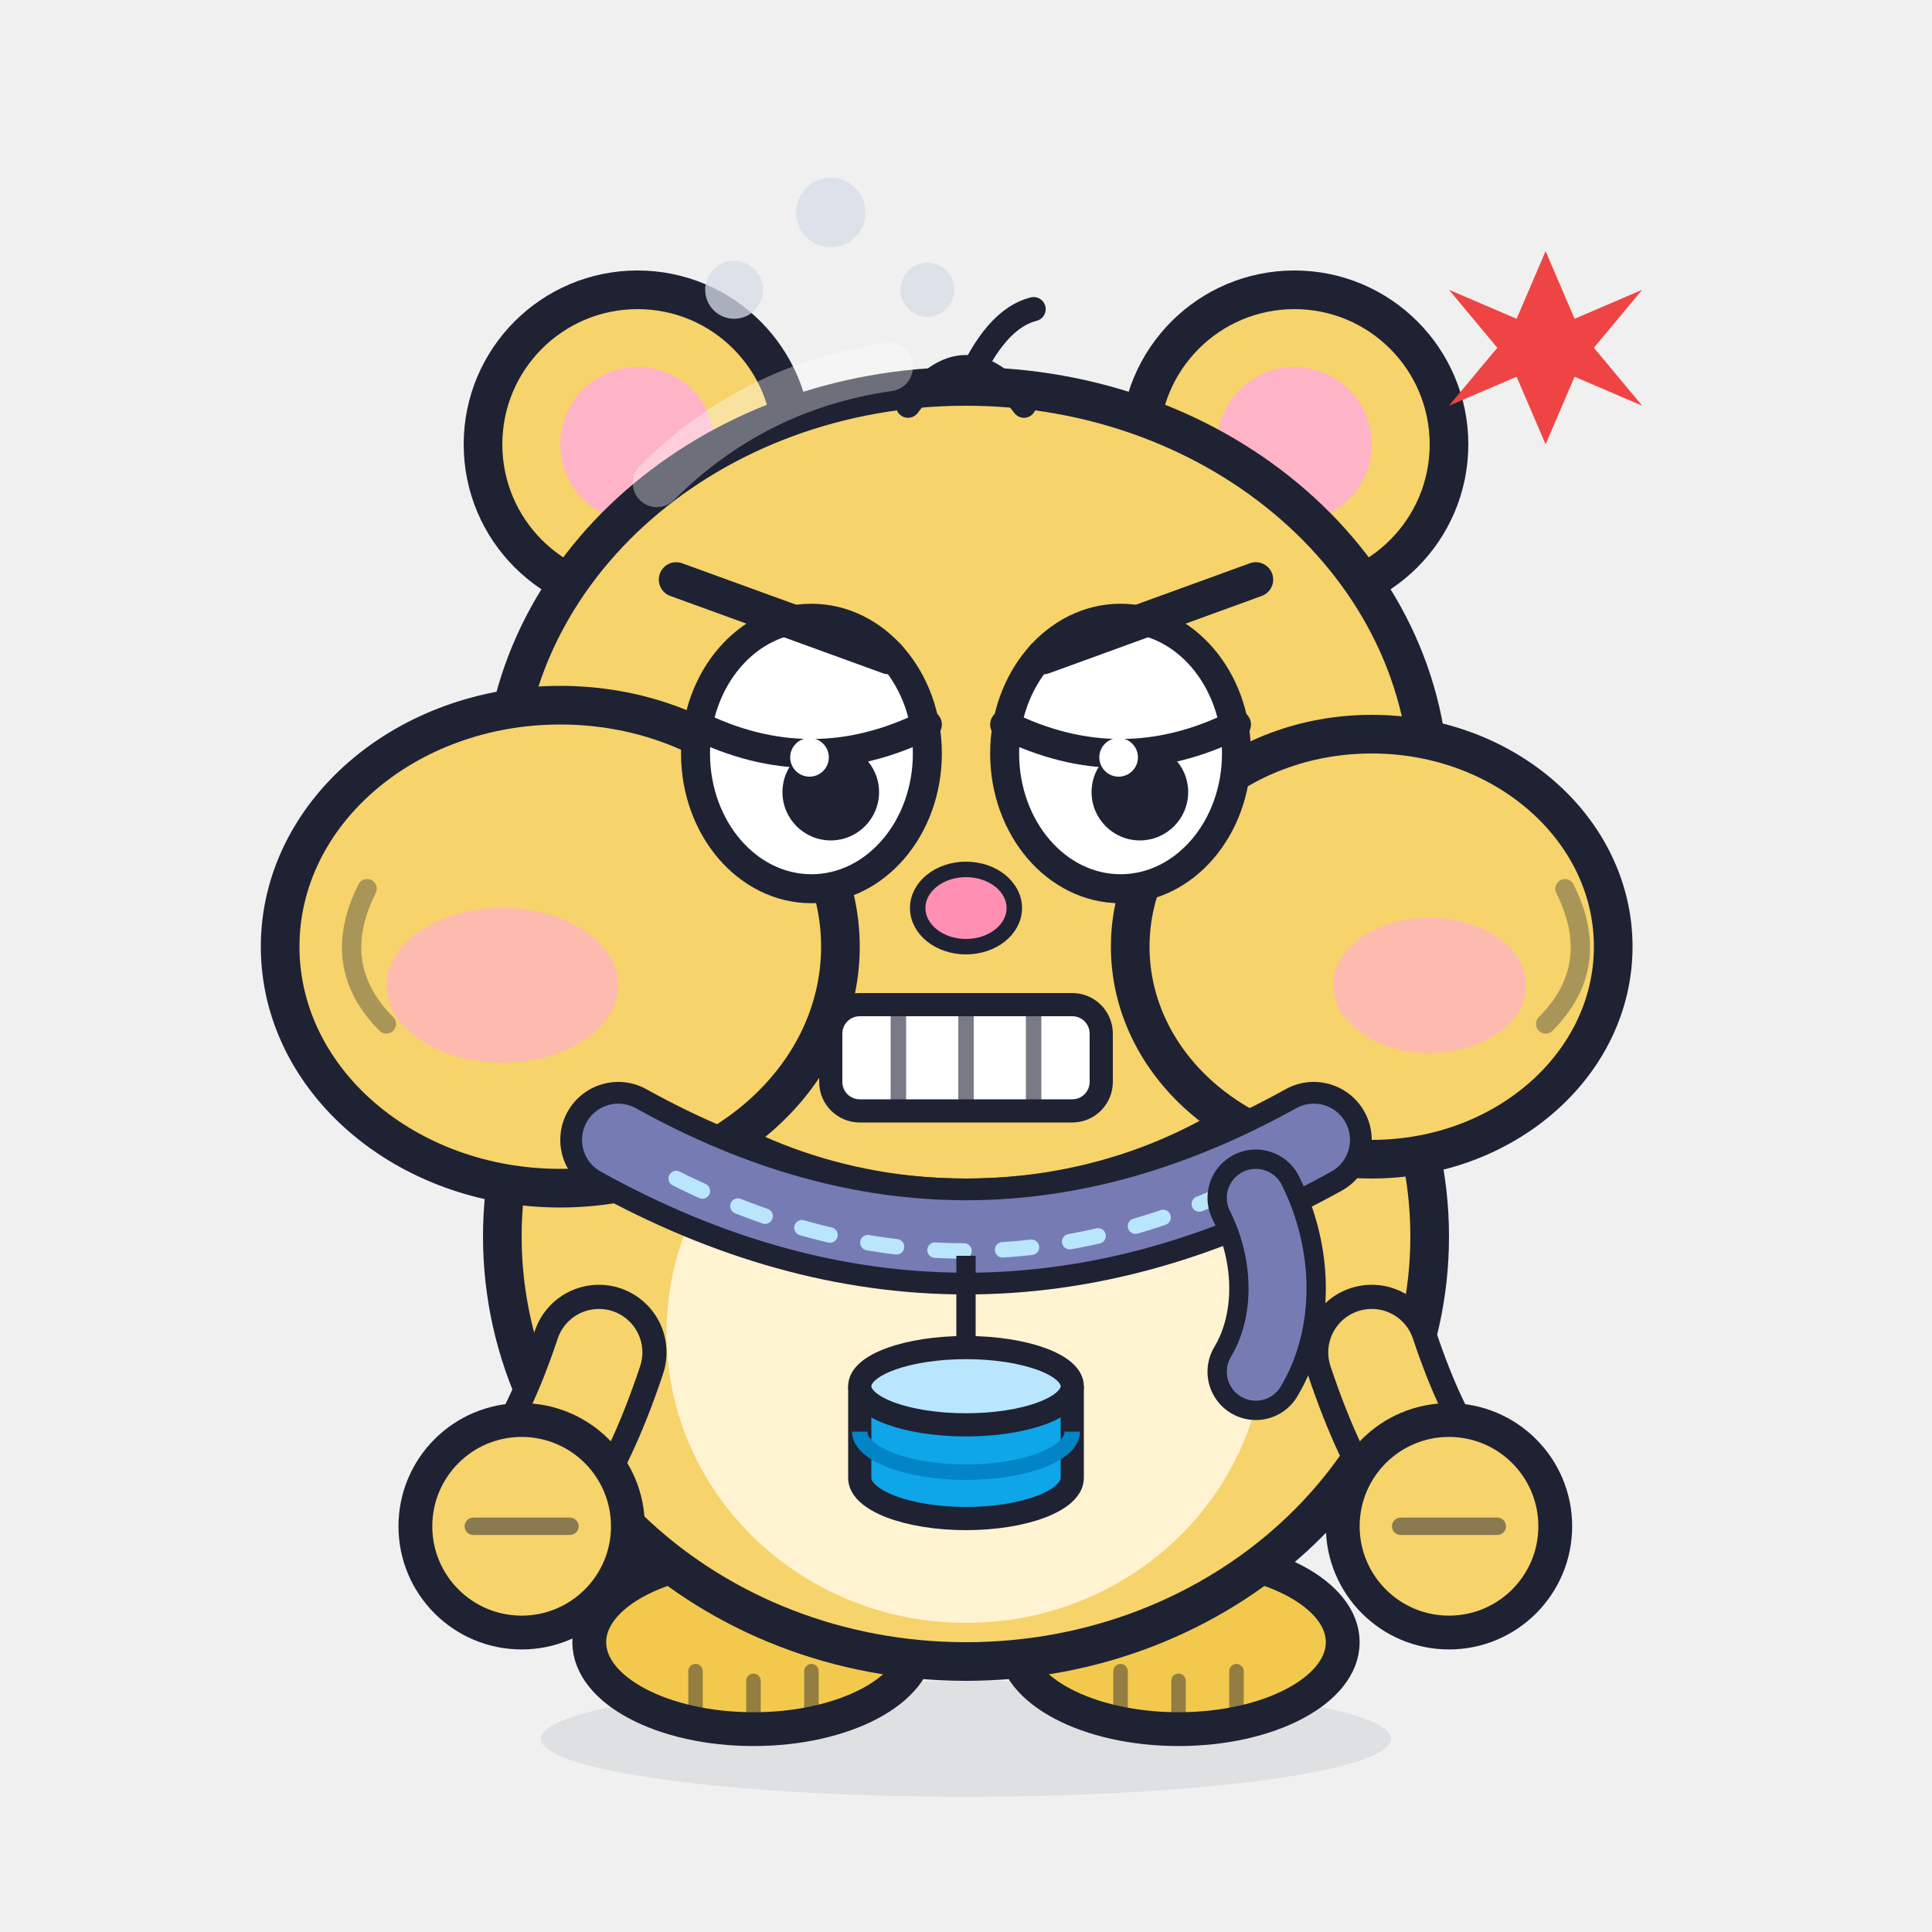
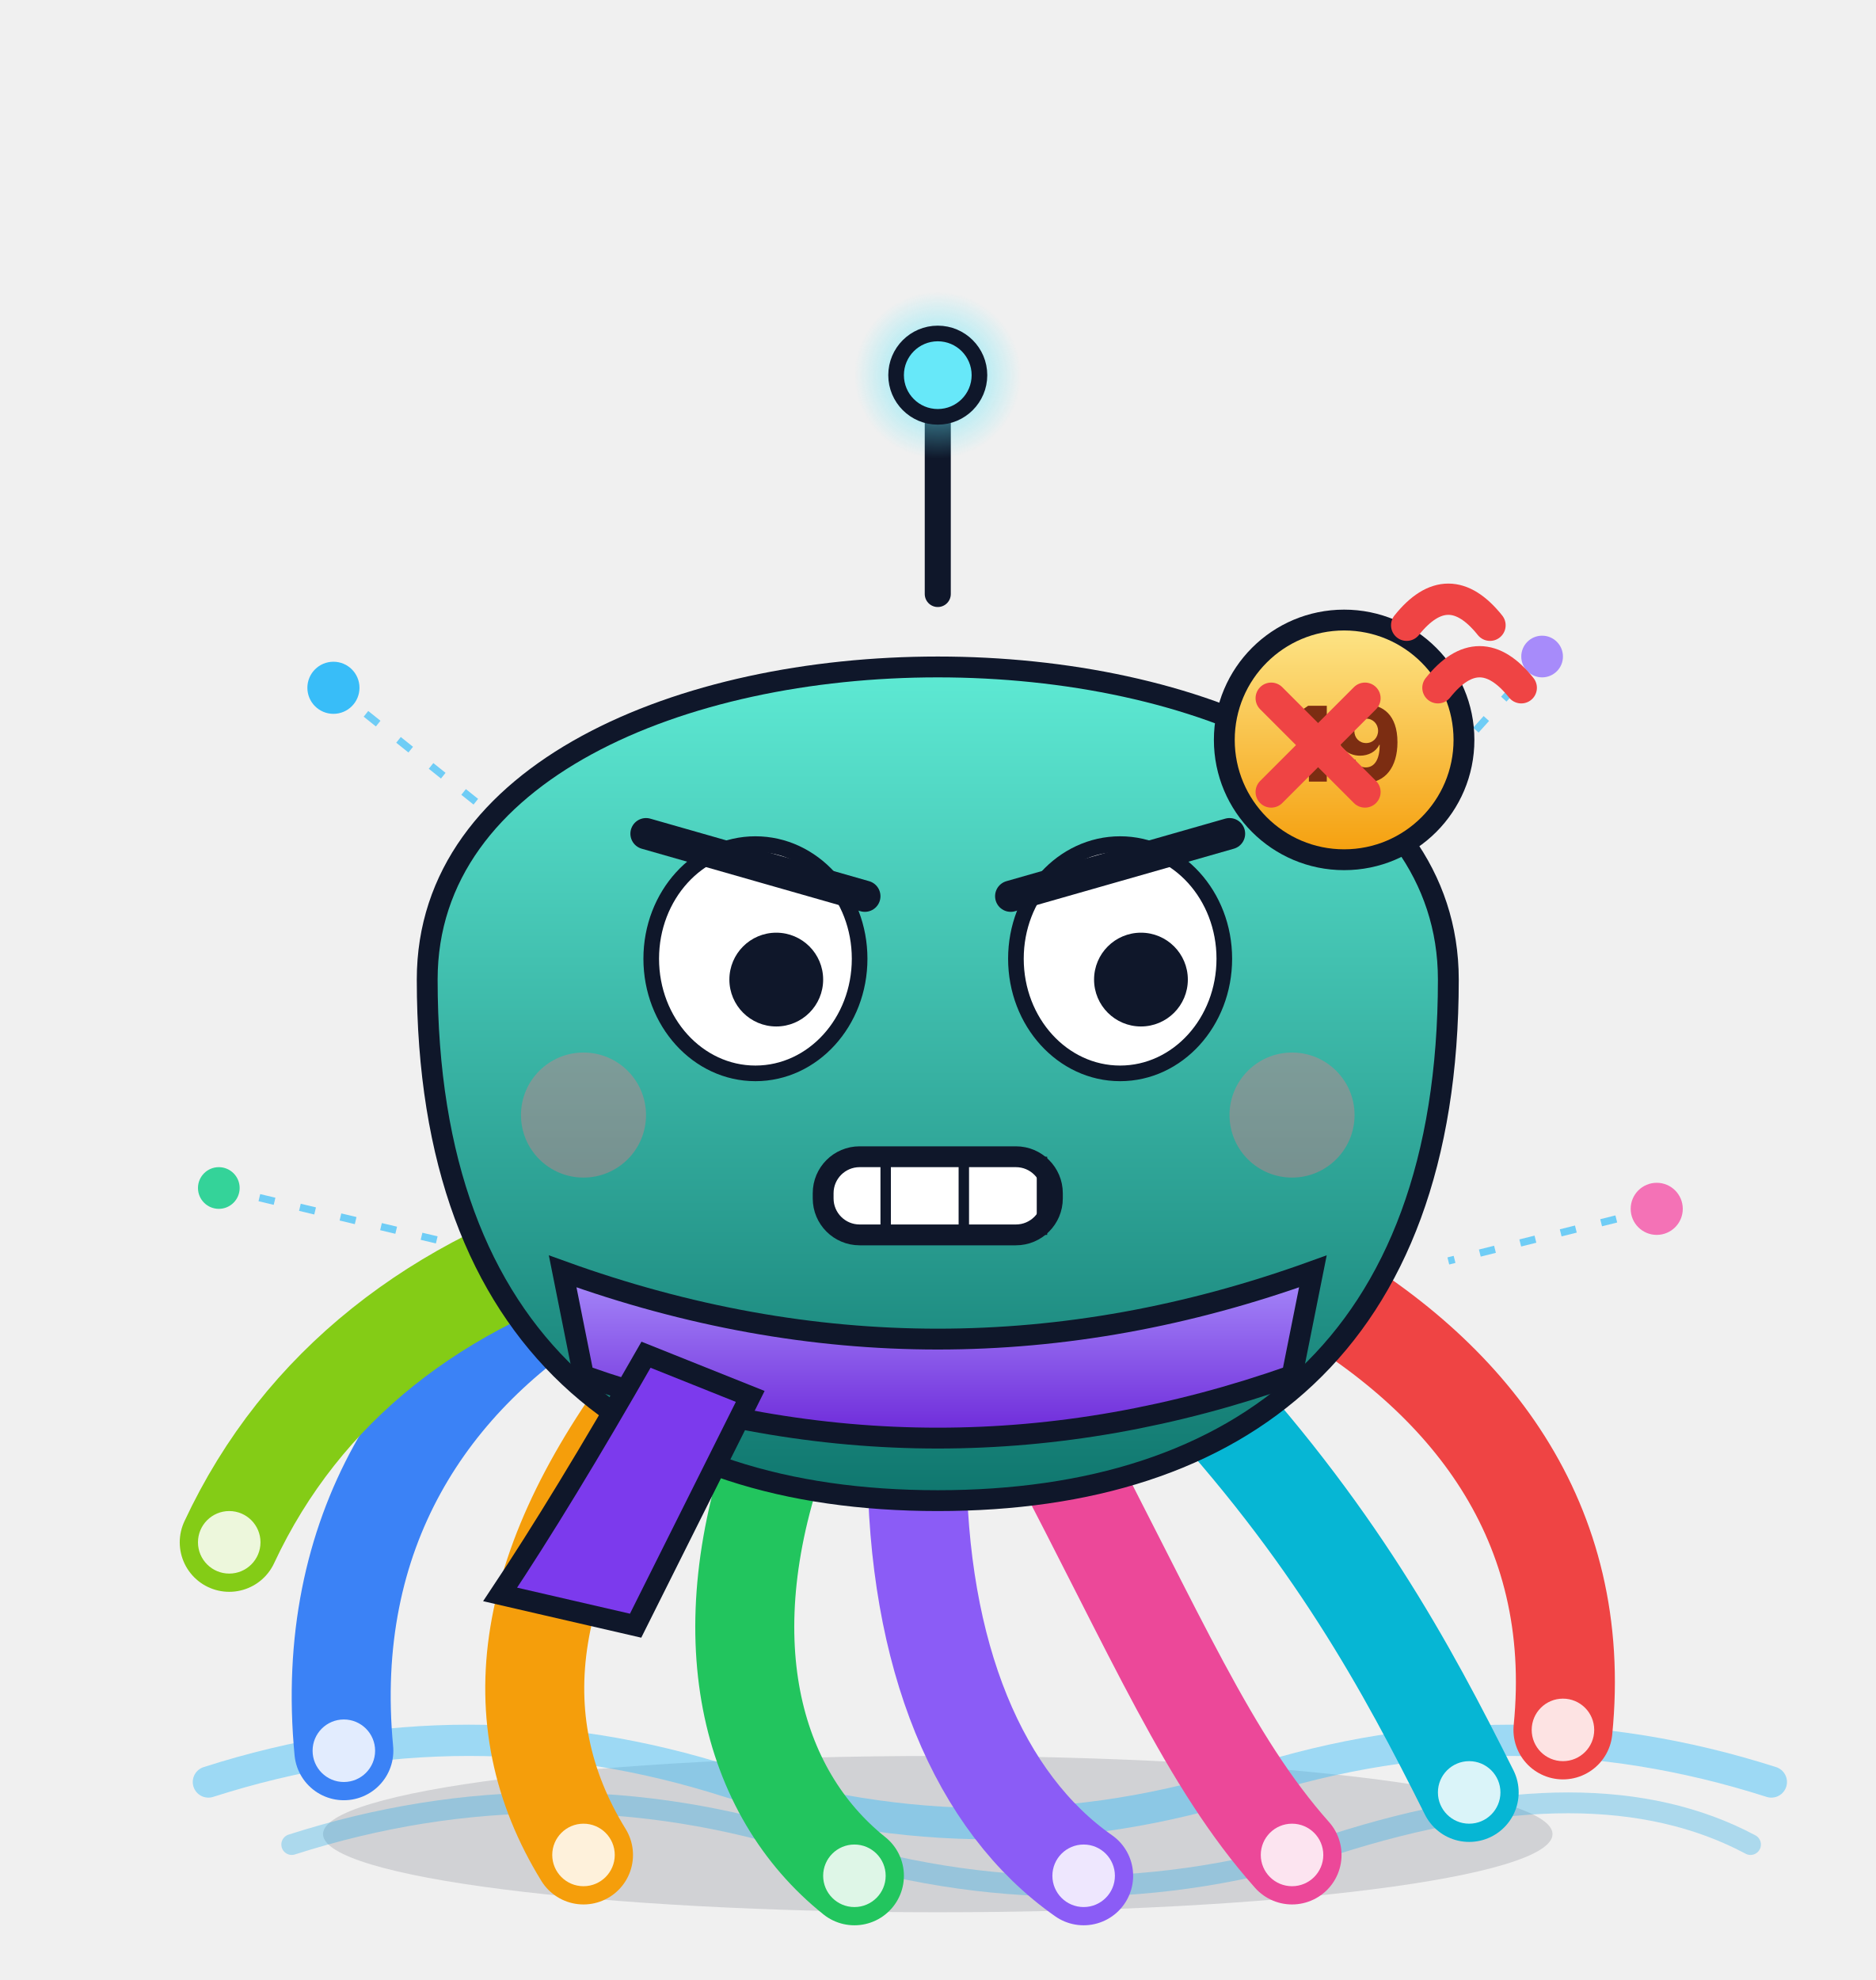
- <svg xmlns="http://www.w3.org/2000/svg" viewBox="0 0 200 200" width="88" height="88" role="img" aria-label="数据仓鼠仓仓 · 愤怒 Angry">
-   <style>
-   .ex-motion { animation: ex-shake .24s ease-in-out infinite; transform-box: fill-box; transform-origin: 50% 50%; }
-   .ex-anim-tear { animation: ex-tear 1.8s ease-in infinite; transform-box: fill-box; transform-origin: center; }
-   .ex-anim-sweat { animation: ex-tear 1.5s ease-in infinite; transform-box: fill-box; transform-origin: center; }
-   .ex-anim-heart { animation: ex-heart 2.2s ease-out infinite; transform-box: fill-box; transform-origin: center; }
-   .ex-anim-spark { animation: ex-spark 1.9s ease-in-out infinite; transform-box: fill-box; transform-origin: center; }
-   .ex-anim-rain { animation: ex-rain 1.4s linear infinite; transform-box: fill-box; transform-origin: center; }
-   .ex-anim-confetti { animation: ex-confetti 2.4s linear infinite; transform-box: fill-box; transform-origin: center; }
-   .ex-anim-pulse { animation: ex-pulse 1.6s ease-in-out infinite; transform-box: fill-box; transform-origin: center; }
-   .ex-anim-knock { animation: ex-knock 0.55s ease-in-out infinite; transform-box: fill-box; transform-origin: center; }
-   .ex-anim-knockline { animation: ex-knockline 0.55s ease-out infinite; transform-box: fill-box; transform-origin: center; }
-   .ex-anim-palm { animation: ex-palm 0.9s ease-in-out infinite; transform-box: fill-box; transform-origin: center; }
-   .ex-anim-steam { animation: ex-steam 1.8s ease-out infinite; transform-box: fill-box; transform-origin: center; }
-   .ex-anim-shock { animation: ex-shock 0.5s ease-in-out infinite; transform-box: fill-box; transform-origin: center; }
-   @keyframes ex-bob { 0%,100% { transform: translateY(0); } 50% { transform: translateY(-2.5px); } }
-   @keyframes ex-bounce { 0%,100% { transform: translateY(0); } 40% { transform: translateY(-6px); } 60% { transform: translateY(-2px); } }
-   @keyframes ex-tremble { 0%,100% { transform: translateX(0); } 25% { transform: translateX(-1px); } 75% { transform: translateX(1px); } }
-   @keyframes ex-sway { 0%,100% { transform: rotate(0deg); } 50% { transform: rotate(2deg); } }
-   @keyframes ex-shake { 0%,100% { transform: translateX(0); } 20% { transform: translateX(-4.24px); } 40% { transform: translateX(4.24px); } 60% { transform: translateX(-2.75px); } 80% { transform: translateX(1.75px); } }
-   @keyframes ex-tear { 0% { transform: translateY(0); opacity: 0; } 18% { opacity: 1; } 100% { transform: translateY(8.58px); opacity: 0; } }
-   @keyframes ex-heart { 0% { transform: translateY(0) scale(.65); opacity: 0; } 20% { opacity: 1; } 100% { transform: translateY(-14.04px) scale(1.15); opacity: 0; } }
-   @keyframes ex-spark { 0%,100% { transform: scale(.6) rotate(0deg); opacity: .3; } 50% { transform: scale(1.15) rotate(25deg); opacity: 1; } }
-   @keyframes ex-rain { 0% { transform: translateY(0); opacity: 0; } 20% { opacity: 1; } 100% { transform: translateY(9.36px); opacity: 0; } }
-   @keyframes ex-confetti { 0% { transform: translateY(-4px) rotate(0deg); opacity: 1; } 100% { transform: translateY(14px) rotate(200deg); opacity: 0; } }
-   @keyframes ex-pulse { 0%,100% { transform: scale(1); opacity: .35; } 50% { transform: scale(1.18); opacity: .7; } }
-   @keyframes ex-knock { 0%,100% { transform: translateX(3.51px); } 35% { transform: translateX(0); } }
-   @keyframes ex-knockline { 0%,100% { transform: scaleX(.6); opacity: .35; } 35% { transform: scaleX(1); opacity: 1; } }
-   @keyframes ex-palm { 0%,100% { transform: translateY(0) rotate(0deg); } 50% { transform: translateY(-1px) rotate(-4deg); } }
-   @keyframes ex-steam { 0% { transform: translateY(0); opacity: .7; } 100% { transform: translateY(-7.02px); opacity: 0; } }
-   @keyframes ex-shock { 0%,100% { transform: scaleX(.7); opacity: .4; } 50% { transform: scaleX(1.25); opacity: 1; } }
-   @keyframes ex-drift { 0%,100% { transform: translateY(0); } 50% { transform: translateY(-1.56px); } }
-   @media (prefers-reduced-motion: reduce) {
-     .ex-motion, [class*="ex-anim-"] { animation: none !important; }
-   }
-   </style>
-   <g class="ex-motion ex-angry">
-     <g class="ex-base">
-       <ellipse cx="100" cy="180" rx="44" ry="6" fill="#1E2233" opacity=".08" />
-       <path d="M146 148c7 0 10 4 7 9" fill="none" stroke="#1E2233" stroke-width="4" stroke-linecap="round" />
-       <g fill="#F2C94C" stroke="#1E2233" stroke-width="3.5">
-         <ellipse cx="78" cy="170" rx="17" ry="9" />
-         <ellipse cx="122" cy="170" rx="17" ry="9" />
-       </g>
-       <g stroke="#1E2233" stroke-width="1.5" opacity=".45" stroke-linecap="round">
-         <path d="M72 173v4" />
-         <path d="M78 174v4" />
-         <path d="M84 173v4" />
-         <path d="M116 173v4" />
-         <path d="M122 174v4" />
-         <path d="M128 173v4" />
-       </g>
-       <ellipse cx="100" cy="128" rx="48" ry="44" fill="#F6D36B" stroke="#1E2233" stroke-width="4" />
-       <ellipse cx="100" cy="138" rx="31" ry="30" fill="#FFF3D1" />
-       <g fill="#F6D36B" stroke="#1E2233" stroke-width="4">
-         <circle cx="66" cy="46" r="16" />
-         <circle cx="134" cy="46" r="16" />
-       </g>
-       <g fill="#FFB3C7">
-         <circle cx="66" cy="46" r="8" />
-         <circle cx="134" cy="46" r="8" />
-       </g>
-       <ellipse cx="100" cy="82" rx="48" ry="42" fill="#F6D36B" stroke="#1E2233" stroke-width="4" />
-       <path d="M94 42q6-8 12 0M100 40q3-7 7-8" fill="none" stroke="#1E2233" stroke-width="2.5" stroke-linecap="round" />
-       <g fill="#F6D36B" stroke="#1E2233" stroke-width="4">
-         <ellipse cx="58" cy="98" rx="29" ry="25" />
-         <ellipse cx="142" cy="98" rx="25" ry="22" />
-       </g>
-       <path d="M38 92q-4 8 2 14M162 92q4 8-2 14" fill="none" stroke="#1E2233" stroke-width="2" opacity=".35" stroke-linecap="round" />
-       <path d="M64 118q36 20 72 0" fill="none" stroke="#1E2233" stroke-width="12" stroke-linecap="round" />
-       <path d="M64 118q36 20 72 0" fill="none" stroke="#777BB4" stroke-width="7.5" stroke-linecap="round" />
-       <path d="M70 122q30 15 60 0" fill="none" stroke="#BAE6FD" stroke-width="1.6" stroke-linecap="round" stroke-dasharray="3 4" />
-       <path d="M130 124c3 6 3 13 0 18" fill="none" stroke="#1E2233" stroke-width="10" stroke-linecap="round" />
-       <path d="M130 124c3 6 3 13 0 18" fill="none" stroke="#777BB4" stroke-width="6" stroke-linecap="round" />
-       <line x1="100" y1="130" x2="100" y2="140" stroke="#1E2233" stroke-width="2" />
-       <path d="M89 143.5v9.5c0 2.3 4.9 4.2 11 4.2s11-1.9 11-4.2v-9.5" fill="#0EA5E9" stroke="#1E2233" stroke-width="2.4" stroke-linejoin="round" />
-       <ellipse cx="100" cy="143.5" rx="11" ry="4" fill="#BAE6FD" stroke="#1E2233" stroke-width="2.4" />
-       <path d="M89 148.2c0 2.3 4.9 4.2 11 4.2s11-1.9 11-4.2" fill="none" stroke="#0284C7" stroke-width="1.6" />
-       <path d="M68 50q10-10 24-12" fill="none" stroke="#FFF" stroke-width="5" opacity=".35" stroke-linecap="round" />
+ <svg xmlns="http://www.w3.org/2000/svg" viewBox="0 0 360 380" width="360" height="380" role="img" aria-labelledby="petTitle petDesc">
+   <defs>
+     <linearGradient id="bodyGrad" x1="0" y1="0" x2="0" y2="1">
+       <stop offset="0" stop-color="#5EEAD4" />
+       <stop offset="1" stop-color="#0F766E" />
+     </linearGradient>
+     <linearGradient id="scarfGrad" x1="0" y1="0" x2="0" y2="1">
+       <stop offset="0" stop-color="#A78BFA" />
+       <stop offset="1" stop-color="#6D28D9" />
+     </linearGradient>
+     <linearGradient id="badgeGrad" x1="0" y1="0" x2="0" y2="1">
+       <stop offset="0" stop-color="#FDE68A" />
+       <stop offset="1" stop-color="#F59E0B" />
+     </linearGradient>
+     <radialGradient id="glow">
+       <stop offset="0" stop-color="#67E8F9" stop-opacity=".9" />
+       <stop offset="1" stop-color="#67E8F9" stop-opacity="0" />
+     </radialGradient>
+     <style>
+       .pet-bob { animation: petBob 5.2s ease-in-out infinite; transform-box: fill-box; transform-origin: 50% 100%; }
+       .spark { animation: petSpark 2.6s ease-in-out infinite; }
+       .tear { animation: petTear 2.2s ease-in infinite; }
+       @keyframes petBob { 0%, 100% { transform: translateY(0); } 50% { transform: translateY(-7px); } }
+       @keyframes petSpark { 0%, 100% { opacity: .35; transform: scale(.8); } 50% { opacity: 1; transform: scale(1.08); } }
+       @keyframes petTear { 0% { opacity: 0; transform: translateY(-4px); } 30% { opacity: 1; } 100% { opacity: 0; transform: translateY(18px); } }
+       @media (prefers-reduced-motion: reduce) { .pet-bob, .spark, .tear { animation: none; } }
+     </style>
+   </defs>
+   <g class="pet-bob">
+     <ellipse cx="180" cy="352" rx="118" ry="15" fill="#0F172A" opacity=".14" />
+     <path d="M40 342 Q90 326 140 342 T240 342 T340 342" fill="none" stroke="#38BDF8" stroke-width="6" stroke-linecap="round" opacity=".45" />
+     <path d="M56 354 Q106 338 156 354 T256 354 T336 354" fill="none" stroke="#0EA5E9" stroke-width="4" stroke-linecap="round" opacity=".3" />
+     <g opacity=".7" fill="none" stroke="#38BDF8" stroke-width="1.4" stroke-dasharray="3 5">
+       <path d="M64 132 L104 164" />
+       <path d="M296 126 L260 166" />
+       <path d="M42 228 L84 238" />
+       <path d="M318 232 L278 242" />
    </g>
-     <g class="ex-face">
-       <ellipse cx="84" cy="78" rx="12" ry="14" fill="#FFF" stroke="#1E2233" stroke-width="3" />
-       <path d="M72 75q12 6 24 0" fill="none" stroke="#1E2233" stroke-width="3" stroke-linecap="round" />
-       <circle cx="86" cy="82" r="5" fill="#1E2233" />
-       <circle cx="83.8" cy="78.4" r="2" fill="#FFF" />
-       <ellipse cx="116" cy="78" rx="12" ry="14" fill="#FFF" stroke="#1E2233" stroke-width="3" />
-       <path d="M104 75q12 6 24 0" fill="none" stroke="#1E2233" stroke-width="3" stroke-linecap="round" />
-       <circle cx="118" cy="82" r="5" fill="#1E2233" />
-       <circle cx="115.8" cy="78.4" r="2" fill="#FFF" />
-       <path d="M70 60L92 68" fill="none" stroke="#1E2233" stroke-width="3.6" stroke-linecap="round" />
-       <path d="M130 60L108 68" fill="none" stroke="#1E2233" stroke-width="3.6" stroke-linecap="round" />
-       <ellipse cx="100" cy="94" rx="5" ry="4" fill="#FF8FB3" stroke="#1E2233" stroke-width="1.6" />
-       <rect x="86" y="104" width="28" height="11" rx="3" fill="#FFF" stroke="#1E2233" stroke-width="2.4" />
-       <path d="M93 104v11M100 104v11M107 104v11" stroke="#1E2233" stroke-width="1.6" opacity=".6" />
-       <ellipse cx="52" cy="102" rx="12" ry="8" fill="#FFB3C7" opacity="0.75" />
-       <ellipse cx="148" cy="102" rx="10" ry="7" fill="#FFB3C7" opacity="0.75" />
+     <g class="spark">
+       <circle cx="64" cy="132" r="5" fill="#38BDF8" />
+       <circle cx="296" cy="126" r="4" fill="#A78BFA" />
+       <circle cx="42" cy="228" r="4" fill="#34D399" />
+       <circle cx="318" cy="232" r="5" fill="#F472B6" />
    </g>
-     <g class="ex-arms">
-       <path d="M62 140c-2 6-4 10-6 13" fill="none" stroke="#1E2233" stroke-width="14" stroke-linecap="round" />
-       <path d="M62 140c-2 6-4 10-6 13" fill="none" stroke="#F6D36B" stroke-width="9" stroke-linecap="round" />
-       <circle cx="54" cy="158" r="11" fill="#F6D36B" stroke="#1E2233" stroke-width="3.5" />
-       <path d="M49 158h10" stroke="#1E2233" stroke-width="1.8" opacity=".5" stroke-linecap="round" />
-       <path d="M142 140c2 6 4 10 6 13" fill="none" stroke="#1E2233" stroke-width="14" stroke-linecap="round" />
-       <path d="M142 140c2 6 4 10 6 13" fill="none" stroke="#F6D36B" stroke-width="9" stroke-linecap="round" />
-       <circle cx="150" cy="158" r="11" fill="#F6D36B" stroke="#1E2233" stroke-width="3.5" />
-       <path d="M145 158h10" stroke="#1E2233" stroke-width="1.8" opacity=".5" stroke-linecap="round" />
+     <g fill="none" stroke-linecap="round">
+       <path d="M112 246 C82 264 62 294 66 336" stroke="#3B82F6" stroke-width="19" />
+       <path d="M128 264 C100 300 96 330 112 356" stroke="#F59E0B" stroke-width="19" />
+       <path d="M150 276 C136 314 144 344 164 360" stroke="#22C55E" stroke-width="19" />
+       <path d="M176 280 C176 318 188 346 208 360" stroke="#8B5CF6" stroke-width="19" />
+       <path d="M202 276 C222 314 232 338 248 356" stroke="#EC4899" stroke-width="19" />
+       <path d="M228 264 C256 294 270 320 282 344" stroke="#06B6D4" stroke-width="19" />
+       <path d="M250 246 C282 264 304 292 300 332" stroke="#EF4444" stroke-width="19" />
+       <path d="M118 236 C84 246 58 266 44 296" stroke="#84CC16" stroke-width="19" />
    </g>
-     <g class="ex-effects">
-       <g class="ex-anim-pulse" transform="translate(160 36) scale(1.0)">
-         <path d="M0-10L3-3 10-6 5 0 10 6 3 3 0 10-3 3-10 6-5 0-10-6-3-3Z" fill="#EF4444" />
-       </g>
-       <g transform="translate(76 30)">
-         <circle class="ex-anim-steam" style="animation-delay:0s" r="3" fill="#D7DEE8" opacity=".75" />
-       </g>
-       <g transform="translate(86 22)">
-         <circle class="ex-anim-steam" style="animation-delay:0.28s" r="3.6" fill="#D7DEE8" opacity=".75" />
-       </g>
-       <g transform="translate(96 30)">
-         <circle class="ex-anim-steam" style="animation-delay:0.56s" r="2.8" fill="#D7DEE8" opacity=".75" />
-       </g>
+     <g fill="#FFFFFF" opacity=".85">
+       <circle cx="66" cy="336" r="6" />
+       <circle cx="112" cy="356" r="6" />
+       <circle cx="164" cy="360" r="6" />
+       <circle cx="208" cy="360" r="6" />
+       <circle cx="248" cy="356" r="6" />
+       <circle cx="282" cy="344" r="6" />
+       <circle cx="300" cy="332" r="6" />
+       <circle cx="44" cy="296" r="6" />
+     </g>
+     <path d="M82 188 C82 108 278 108 278 188 C278 258 238 288 180 288 C122 288 82 258 82 188 Z" fill="url(#bodyGrad)" stroke="#0F172A" stroke-width="4" />
+     <path d="M180 114 V80" stroke="#0F172A" stroke-width="5" stroke-linecap="round" />
+     <circle cx="180" cy="72" r="16" fill="url(#glow)" />
+     <circle cx="180" cy="72" r="8" fill="#67E8F9" stroke="#0F172A" stroke-width="3" />
+     <circle cx="258" cy="142" r="23" fill="url(#badgeGrad)" stroke="#0F172A" stroke-width="4" />
+     <text x="258" y="150" text-anchor="middle" font-family="system-ui, -apple-system, Segoe UI, sans-serif" font-size="20" font-weight="800" fill="#7C2D12">19</text>
+     <path d="M108 244 Q180 270 252 244 L248 264 Q180 288 112 264 Z" fill="url(#scarfGrad)" stroke="#0F172A" stroke-width="4" />
+     <path d="M124 260 Q108 288 96 306 L122 312 Q134 288 144 268 Z" fill="#7C3AED" stroke="#0F172A" stroke-width="4" />
+     <g>
+       <ellipse cx="145" cy="184" rx="20" ry="22" fill="#FFFFFF" stroke="#0F172A" stroke-width="3" />
+       <ellipse cx="215" cy="184" rx="20" ry="22" fill="#FFFFFF" stroke="#0F172A" stroke-width="3" />
+       <circle cx="149" cy="188" r="9" fill="#0F172A" />
+       <circle cx="219" cy="188" r="9" fill="#0F172A" />
+       <path d="M124 160 L166 172" fill="none" stroke="#0F172A" stroke-width="6" stroke-linecap="round" />
+       <path d="M236 160 L194 172" fill="none" stroke="#0F172A" stroke-width="6" stroke-linecap="round" />
+       <circle cx="112" cy="214" r="12" fill="#FB7185" opacity=".35" />
+       <circle cx="248" cy="214" r="12" fill="#FB7185" opacity=".35" />
+       <rect x="158" y="222" width="44" height="15" rx="7" fill="#FFFFFF" stroke="#0F172A" stroke-width="4" />
+       <path d="M170 222 V237 M185 222 V237 M200 222 V237" stroke="#0F172A" stroke-width="2" />
+     </g>
+     <g stroke="#EF4444" stroke-width="6" stroke-linecap="round">
+       <path d="M244 134 L262 152" />
+       <path d="M262 134 L244 152" />
+       <path d="M270 120 q8 -10 16 0" fill="none" />
+       <path d="M276 132 q8 -10 16 0" fill="none" />
    </g>
  </g>
</svg>
